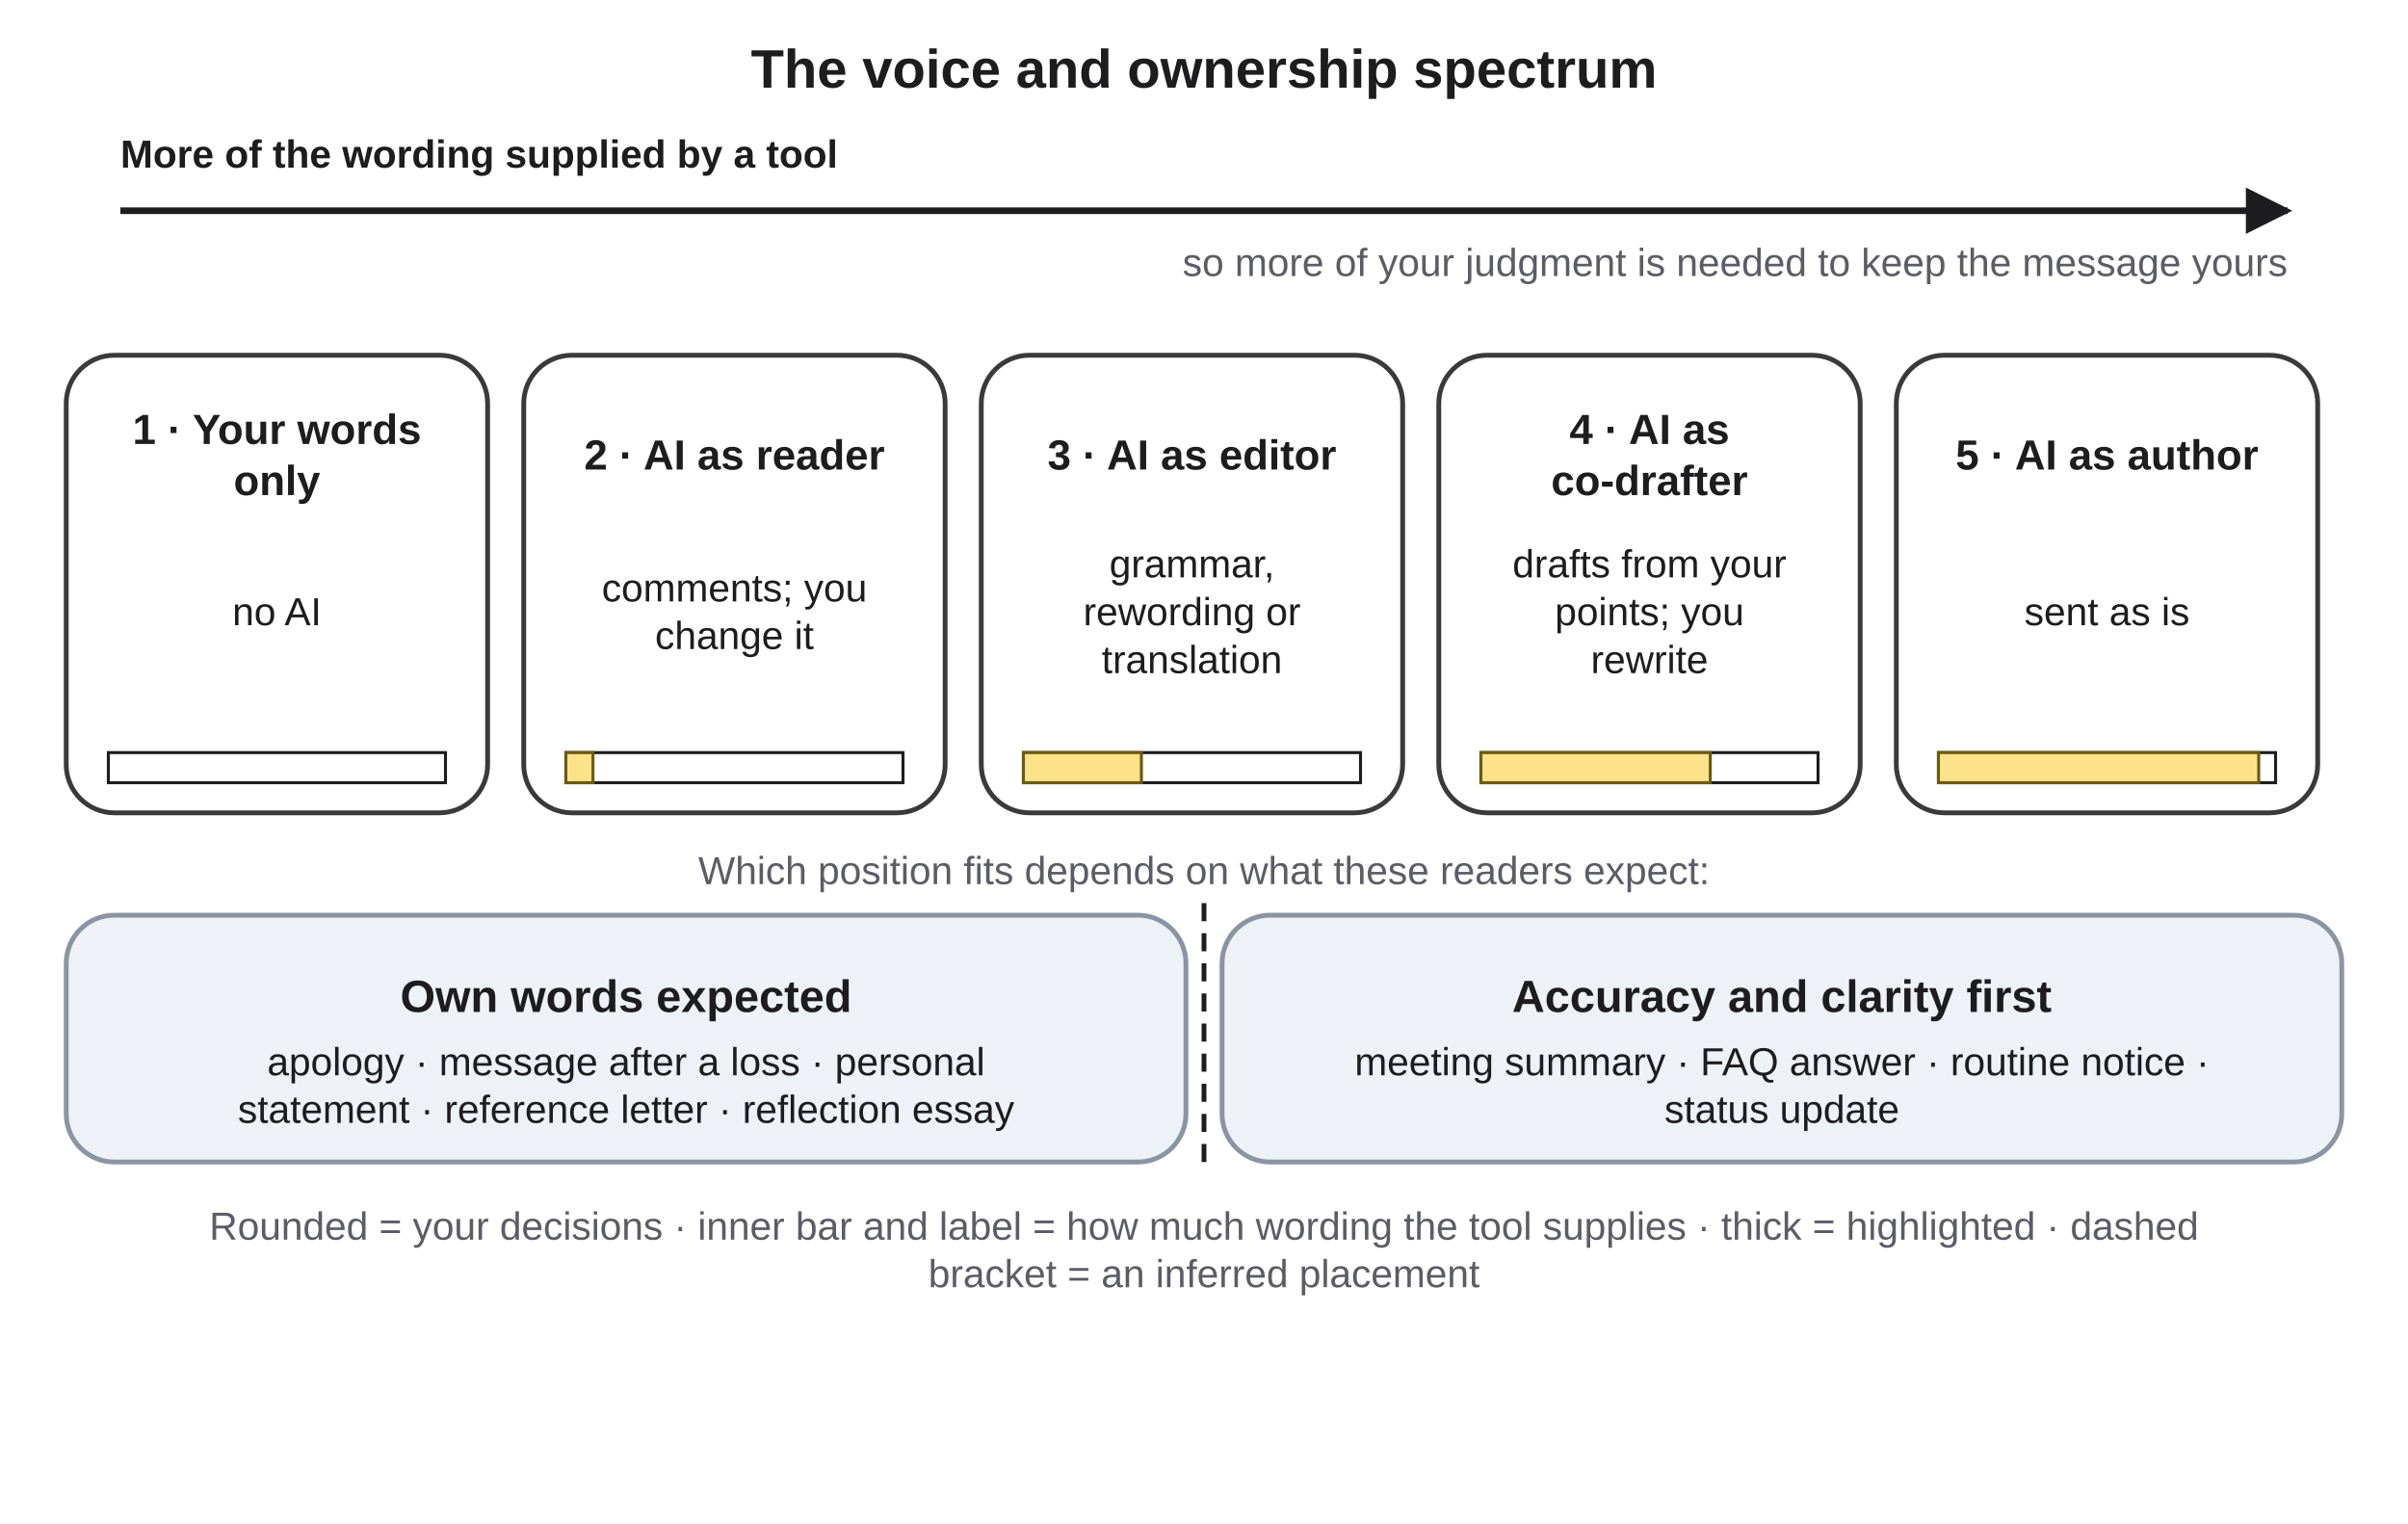
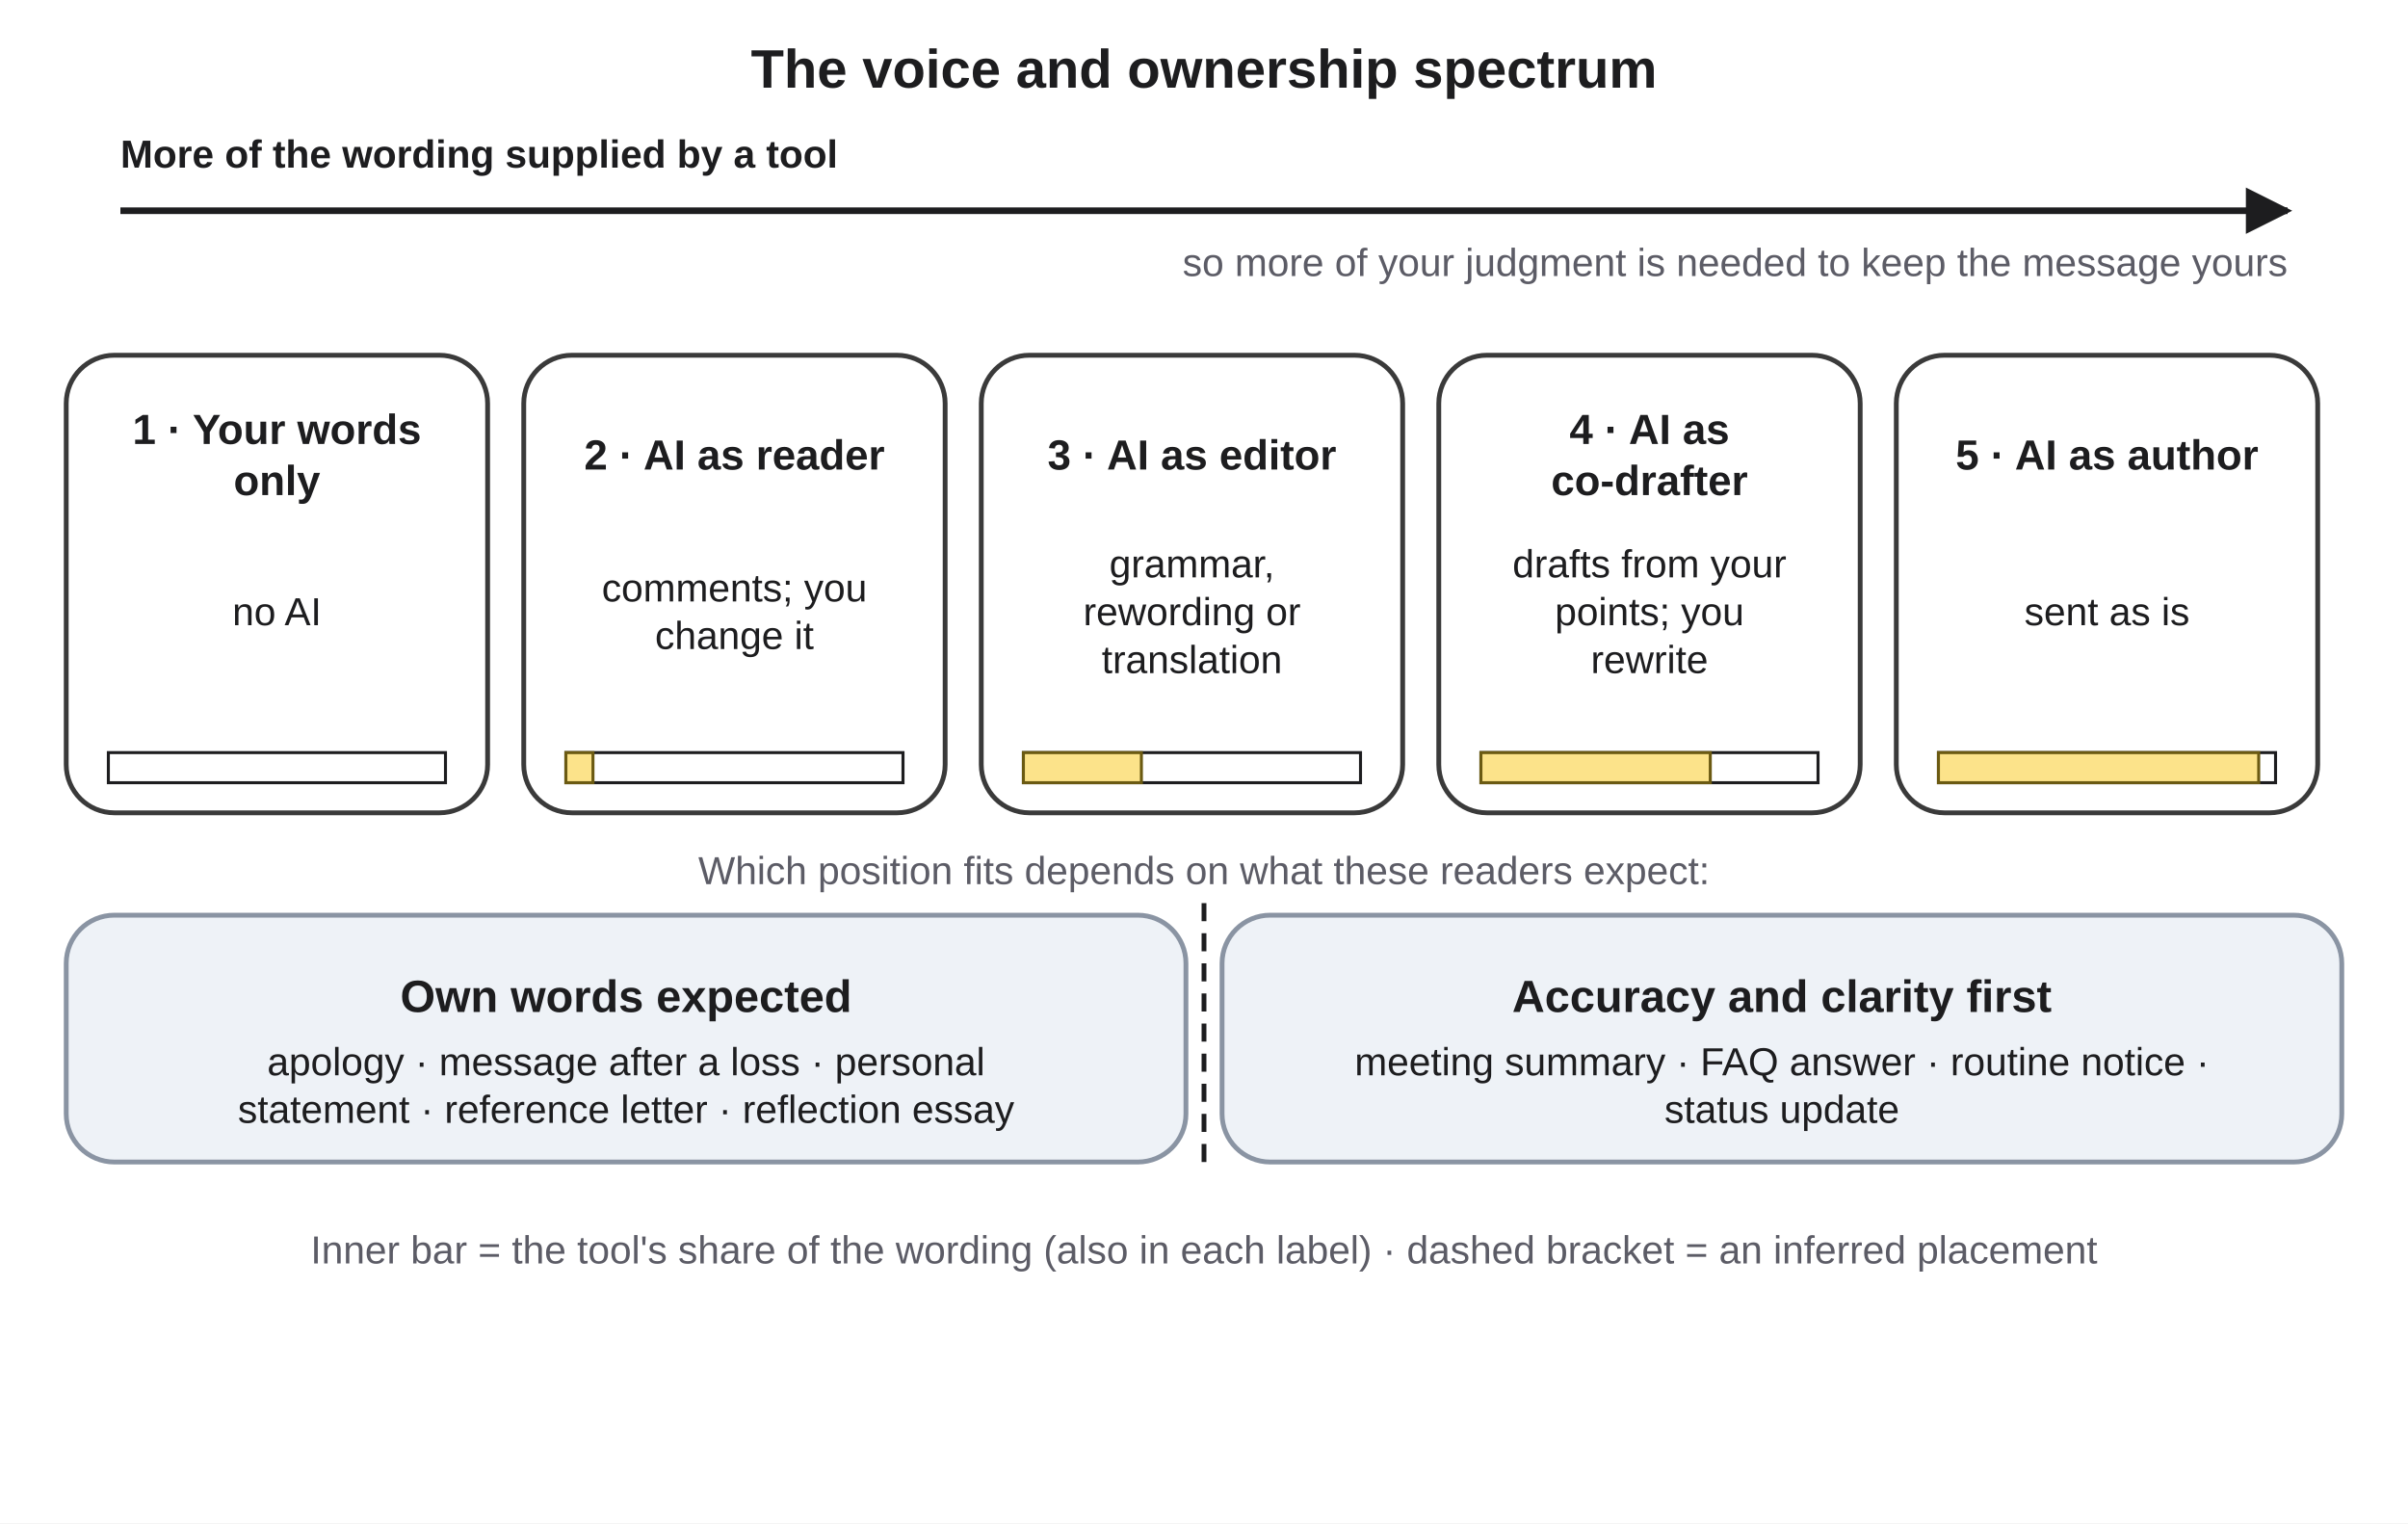
<svg xmlns="http://www.w3.org/2000/svg" viewBox="0 0 800 506" width="800" height="506" role="img" font-family="'Source Sans 3', 'Source Sans Pro', 'Helvetica Neue', Arial, sans-serif">
  <defs>
    <marker id="arrow-color" viewBox="0 0 10 10" refX="9" refY="5" markerWidth="7" markerHeight="7" orient="auto-start-reverse">
      <path d="M0,0 L10,5 L0,10 z" fill="#1D1D1F" />
    </marker>
    <pattern id="hatch" patternUnits="userSpaceOnUse" width="8" height="8" patternTransform="rotate(45)">
      <rect width="8" height="8" fill="#FFFFFF" />
      <line x1="0" y1="0" x2="0" y2="8" stroke="#9A9A9A" stroke-width="1.3" />
    </pattern>
    <pattern id="dots" patternUnits="userSpaceOnUse" width="7" height="7">
      <rect width="7" height="7" fill="#FFFFFF" />
      <circle cx="3.5" cy="3.5" r="1.2" fill="#000" />
    </pattern>
  </defs>
  <rect width="800" height="506" fill="#FFFFFF" />
  <text x="400.0" y="24.0" font-size="18" font-weight="700" text-anchor="middle" dominant-baseline="middle" fill="#1D1D1F" style="">The voice and ownership spectrum</text>
  <path d="M40.0,70.0 L760.0,70.0" fill="none" stroke="#1D1D1F" stroke-width="2.2" marker-end="url(#arrow-color)" />
  <text x="40.0" y="52.0" font-size="13" font-weight="700" text-anchor="start" dominant-baseline="middle" fill="#1D1D1F" style="">More of the wording supplied by a tool</text>
  <text x="760.0" y="88.0" font-size="13" font-weight="normal" text-anchor="end" dominant-baseline="middle" fill="#5C5C66" style="">so more of your judgment is needed to keep the message yours</text>
  <rect x="22" y="118" width="140" height="152" rx="16" fill="#FFFFFF" stroke="#3A3A3A" stroke-width="1.6" />
  <text x="92.0" y="194.0" font-size="14" font-weight="600" text-anchor="middle" dominant-baseline="middle" fill="#1D1D1F" style="" />
  <text x="92.0" y="143.5" font-size="14" font-weight="600" text-anchor="middle" dominant-baseline="middle" fill="#1D1D1F" style="">1 · Your words</text>
  <text x="92.0" y="160.5" font-size="14" font-weight="600" text-anchor="middle" dominant-baseline="middle" fill="#1D1D1F" style="">only</text>
  <text x="92.0" y="204.0" font-size="13" font-weight="normal" text-anchor="middle" dominant-baseline="middle" fill="#1D1D1F" style="">no AI</text>
  <rect x="36" y="250" width="112" height="10" fill="#FFFFFF" stroke="#1D1D1F" stroke-width="1" />
  <rect x="174" y="118" width="140" height="152" rx="16" fill="#FFFFFF" stroke="#3A3A3A" stroke-width="1.6" />
  <text x="244.0" y="194.0" font-size="14" font-weight="600" text-anchor="middle" dominant-baseline="middle" fill="#1D1D1F" style="" />
  <text x="244.0" y="152.0" font-size="14" font-weight="600" text-anchor="middle" dominant-baseline="middle" fill="#1D1D1F" style="">2 · AI as reader</text>
  <text x="244.0" y="196.1" font-size="13" font-weight="normal" text-anchor="middle" dominant-baseline="middle" fill="#1D1D1F" style="">comments; you</text>
  <text x="244.0" y="211.9" font-size="13" font-weight="normal" text-anchor="middle" dominant-baseline="middle" fill="#1D1D1F" style="">change it</text>
  <rect x="188" y="250" width="112" height="10" fill="#FFFFFF" stroke="#1D1D1F" stroke-width="1" />
  <rect x="188" y="250" width="9.0" height="10" fill="#FCE38A" stroke="#6B5A12" stroke-width="1" />
  <rect x="326" y="118" width="140" height="152" rx="16" fill="#FFFFFF" stroke="#3A3A3A" stroke-width="1.6" />
  <text x="396.0" y="194.0" font-size="14" font-weight="600" text-anchor="middle" dominant-baseline="middle" fill="#1D1D1F" style="" />
  <text x="396.0" y="152.0" font-size="14" font-weight="600" text-anchor="middle" dominant-baseline="middle" fill="#1D1D1F" style="">3 · AI as editor</text>
  <text x="396.0" y="188.1" font-size="13" font-weight="normal" text-anchor="middle" dominant-baseline="middle" fill="#1D1D1F" style="">grammar,</text>
  <text x="396.0" y="204.0" font-size="13" font-weight="normal" text-anchor="middle" dominant-baseline="middle" fill="#1D1D1F" style="">rewording or</text>
  <text x="396.0" y="219.9" font-size="13" font-weight="normal" text-anchor="middle" dominant-baseline="middle" fill="#1D1D1F" style="">translation</text>
  <rect x="340" y="250" width="112" height="10" fill="#FFFFFF" stroke="#1D1D1F" stroke-width="1" />
  <rect x="340" y="250" width="39.2" height="10" fill="#FCE38A" stroke="#6B5A12" stroke-width="1" />
  <rect x="478" y="118" width="140" height="152" rx="16" fill="#FFFFFF" stroke="#3A3A3A" stroke-width="1.6" />
  <text x="548.0" y="194.0" font-size="14" font-weight="600" text-anchor="middle" dominant-baseline="middle" fill="#1D1D1F" style="" />
  <text x="548.0" y="143.5" font-size="14" font-weight="600" text-anchor="middle" dominant-baseline="middle" fill="#1D1D1F" style="">4 · AI as</text>
  <text x="548.0" y="160.5" font-size="14" font-weight="600" text-anchor="middle" dominant-baseline="middle" fill="#1D1D1F" style="">co-drafter</text>
  <text x="548.0" y="188.1" font-size="13" font-weight="normal" text-anchor="middle" dominant-baseline="middle" fill="#1D1D1F" style="">drafts from your</text>
  <text x="548.0" y="204.0" font-size="13" font-weight="normal" text-anchor="middle" dominant-baseline="middle" fill="#1D1D1F" style="">points; you</text>
  <text x="548.0" y="219.9" font-size="13" font-weight="normal" text-anchor="middle" dominant-baseline="middle" fill="#1D1D1F" style="">rewrite</text>
  <rect x="492" y="250" width="112" height="10" fill="#FFFFFF" stroke="#1D1D1F" stroke-width="1" />
  <rect x="492" y="250" width="76.2" height="10" fill="#FCE38A" stroke="#6B5A12" stroke-width="1" />
  <rect x="630" y="118" width="140" height="152" rx="16" fill="#FFFFFF" stroke="#3A3A3A" stroke-width="1.6" />
  <text x="700.0" y="194.0" font-size="14" font-weight="600" text-anchor="middle" dominant-baseline="middle" fill="#1D1D1F" style="" />
  <text x="700.0" y="152.0" font-size="14" font-weight="600" text-anchor="middle" dominant-baseline="middle" fill="#1D1D1F" style="">5 · AI as author</text>
  <text x="700.0" y="204.0" font-size="13" font-weight="normal" text-anchor="middle" dominant-baseline="middle" fill="#1D1D1F" style="">sent as is</text>
  <rect x="644" y="250" width="112" height="10" fill="#FFFFFF" stroke="#1D1D1F" stroke-width="1" />
  <rect x="644" y="250" width="106.4" height="10" fill="#FCE38A" stroke="#6B5A12" stroke-width="1" />
  <text x="400.0" y="290.0" font-size="13" font-weight="normal" text-anchor="middle" dominant-baseline="middle" fill="#5C5C66" style="">Which position fits depends on what these readers expect:</text>
  <rect x="22" y="304" width="372" height="82" rx="16" fill="#EEF2F7" stroke="#8A94A3" stroke-width="1.6" />
  <text x="208.0" y="331.9" font-size="15" font-weight="600" text-anchor="middle" dominant-baseline="middle" fill="#1D1D1F" style="">Own words expected</text>
  <text x="208.0" y="353.5" font-size="13" font-weight="normal" text-anchor="middle" dominant-baseline="middle" fill="#1D1D1F" style="">apology · message after a loss · personal</text>
  <text x="208.0" y="369.3" font-size="13" font-weight="normal" text-anchor="middle" dominant-baseline="middle" fill="#1D1D1F" style="">statement · reference letter · reflection essay</text>
  <rect x="406" y="304" width="372" height="82" rx="16" fill="#EEF2F7" stroke="#8A94A3" stroke-width="1.6" />
  <text x="592.0" y="331.9" font-size="15" font-weight="600" text-anchor="middle" dominant-baseline="middle" fill="#1D1D1F" style="">Accuracy and clarity first</text>
  <text x="592.0" y="353.5" font-size="13" font-weight="normal" text-anchor="middle" dominant-baseline="middle" fill="#1D1D1F" style="">meeting summary · FAQ answer · routine notice ·</text>
  <text x="592.0" y="369.3" font-size="13" font-weight="normal" text-anchor="middle" dominant-baseline="middle" fill="#1D1D1F" style="">status update</text>
  <line x1="400" y1="300" x2="400" y2="390" stroke="#1D1D1F" stroke-width="1.6" stroke-dasharray="6 4" />
-   <text x="400.0" y="408.1" font-size="13" font-weight="normal" text-anchor="middle" dominant-baseline="middle" fill="#5C5C66" style="">Rounded = your decisions · inner bar and label = how much wording the tool supplies · thick = highlighted · dashed</text>
-   <text x="400.0" y="423.9" font-size="13" font-weight="normal" text-anchor="middle" dominant-baseline="middle" fill="#5C5C66" style="">bracket = an inferred placement</text>
+   <text x="400.0" y="416.0" font-size="13" font-weight="normal" text-anchor="middle" dominant-baseline="middle" fill="#5C5C66" style="">Inner bar = the tool's share of the wording (also in each label) · dashed bracket = an inferred placement</text>
</svg>
